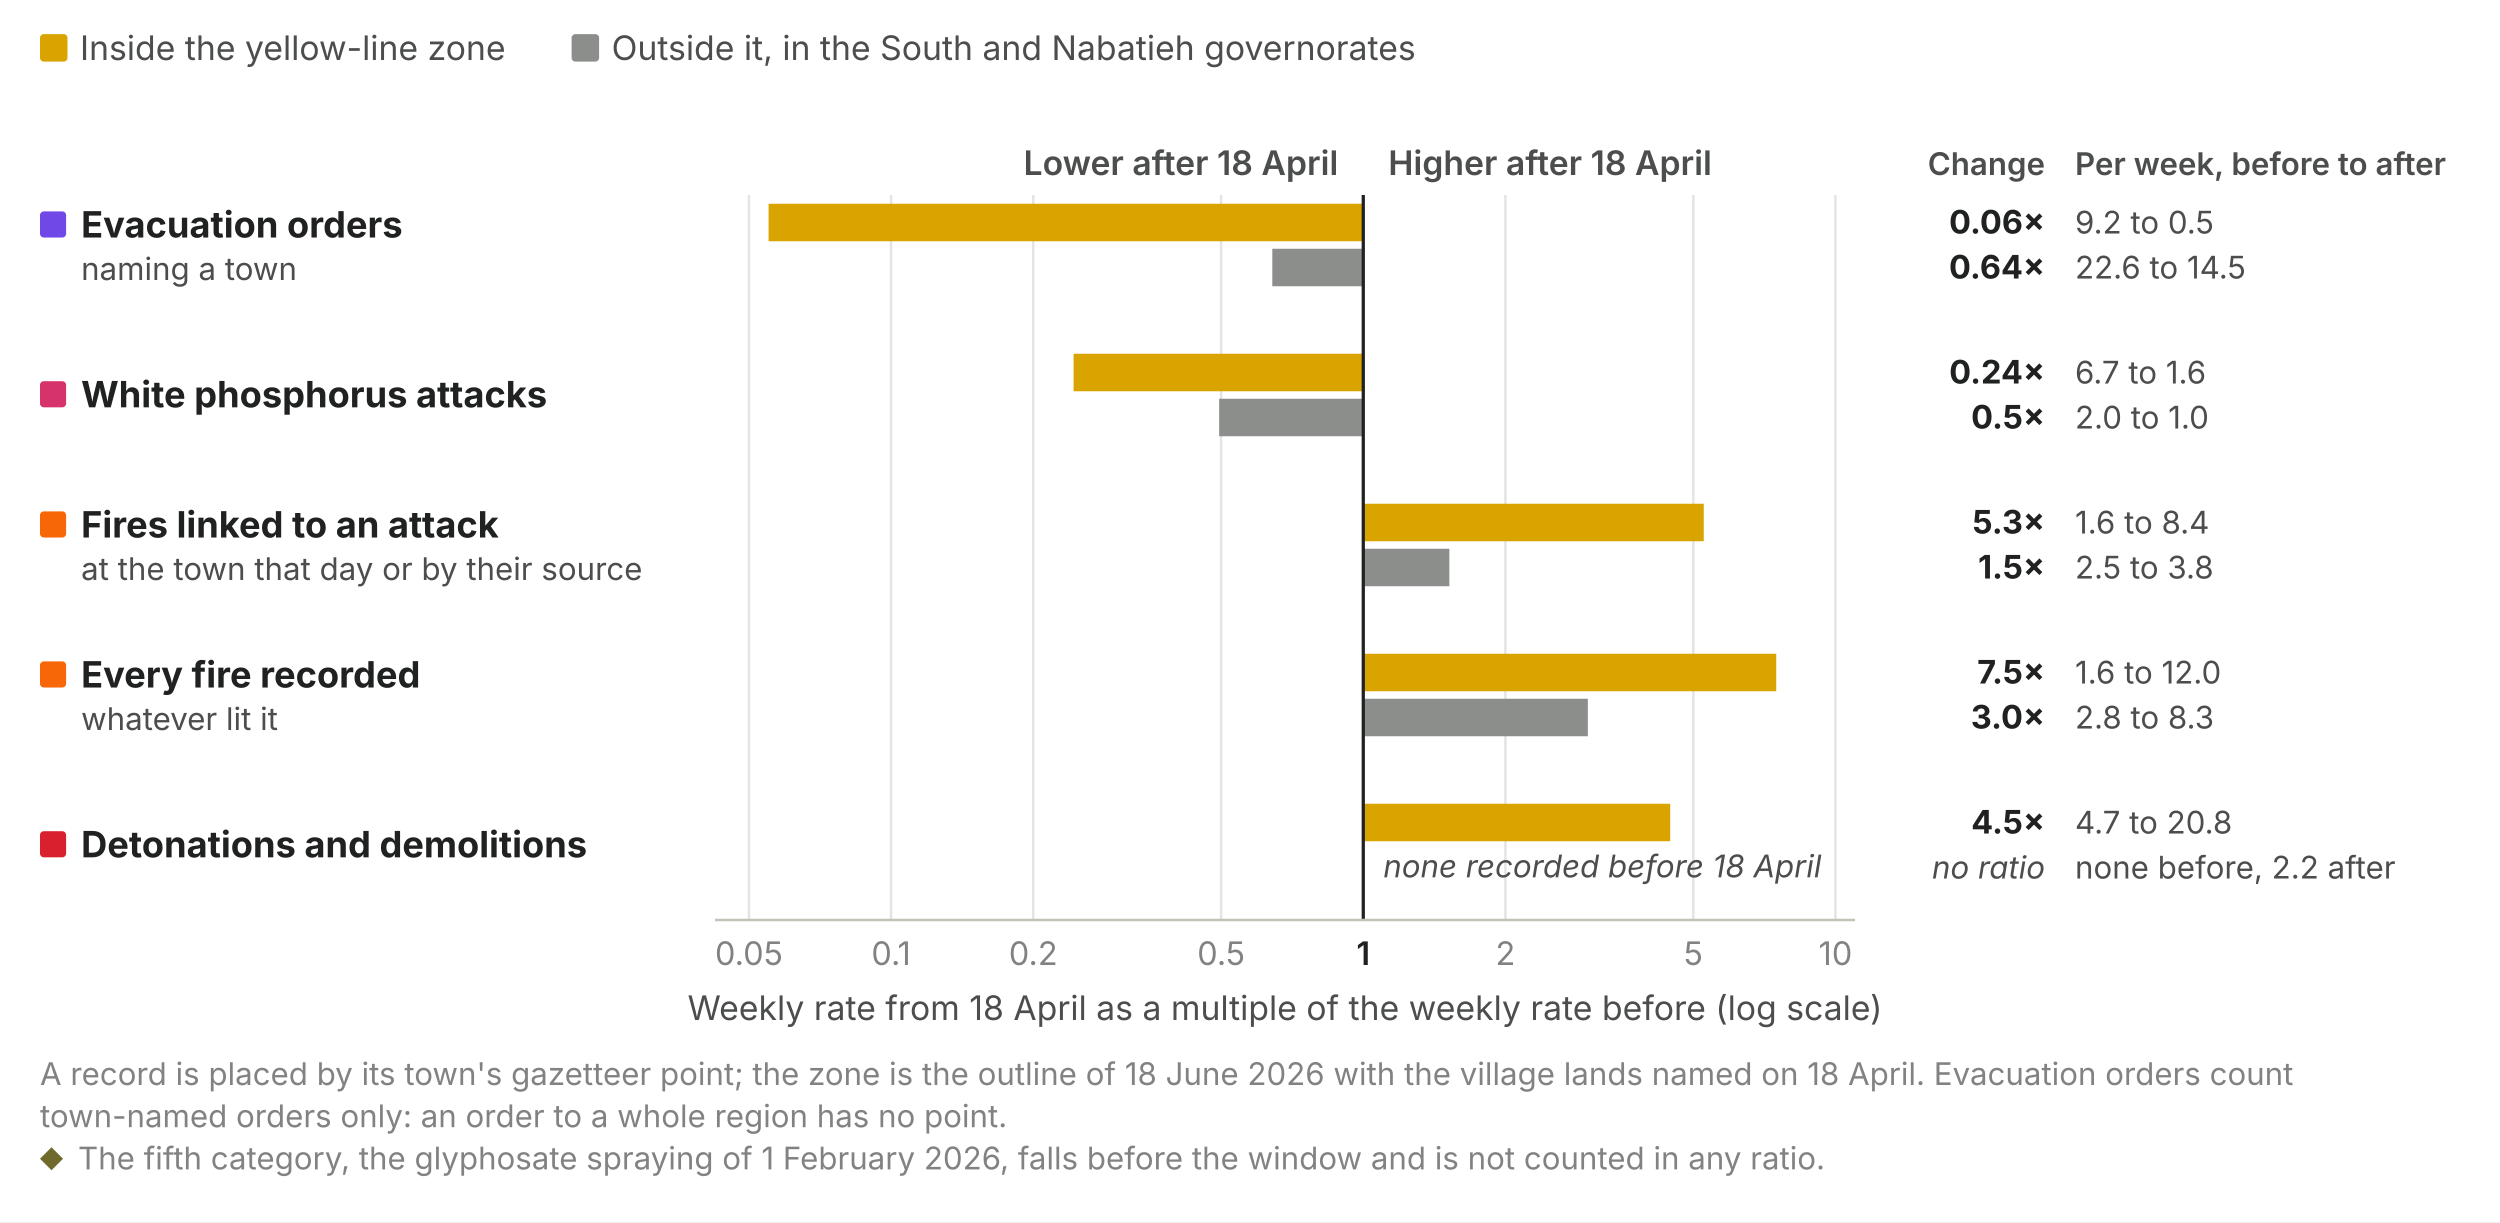
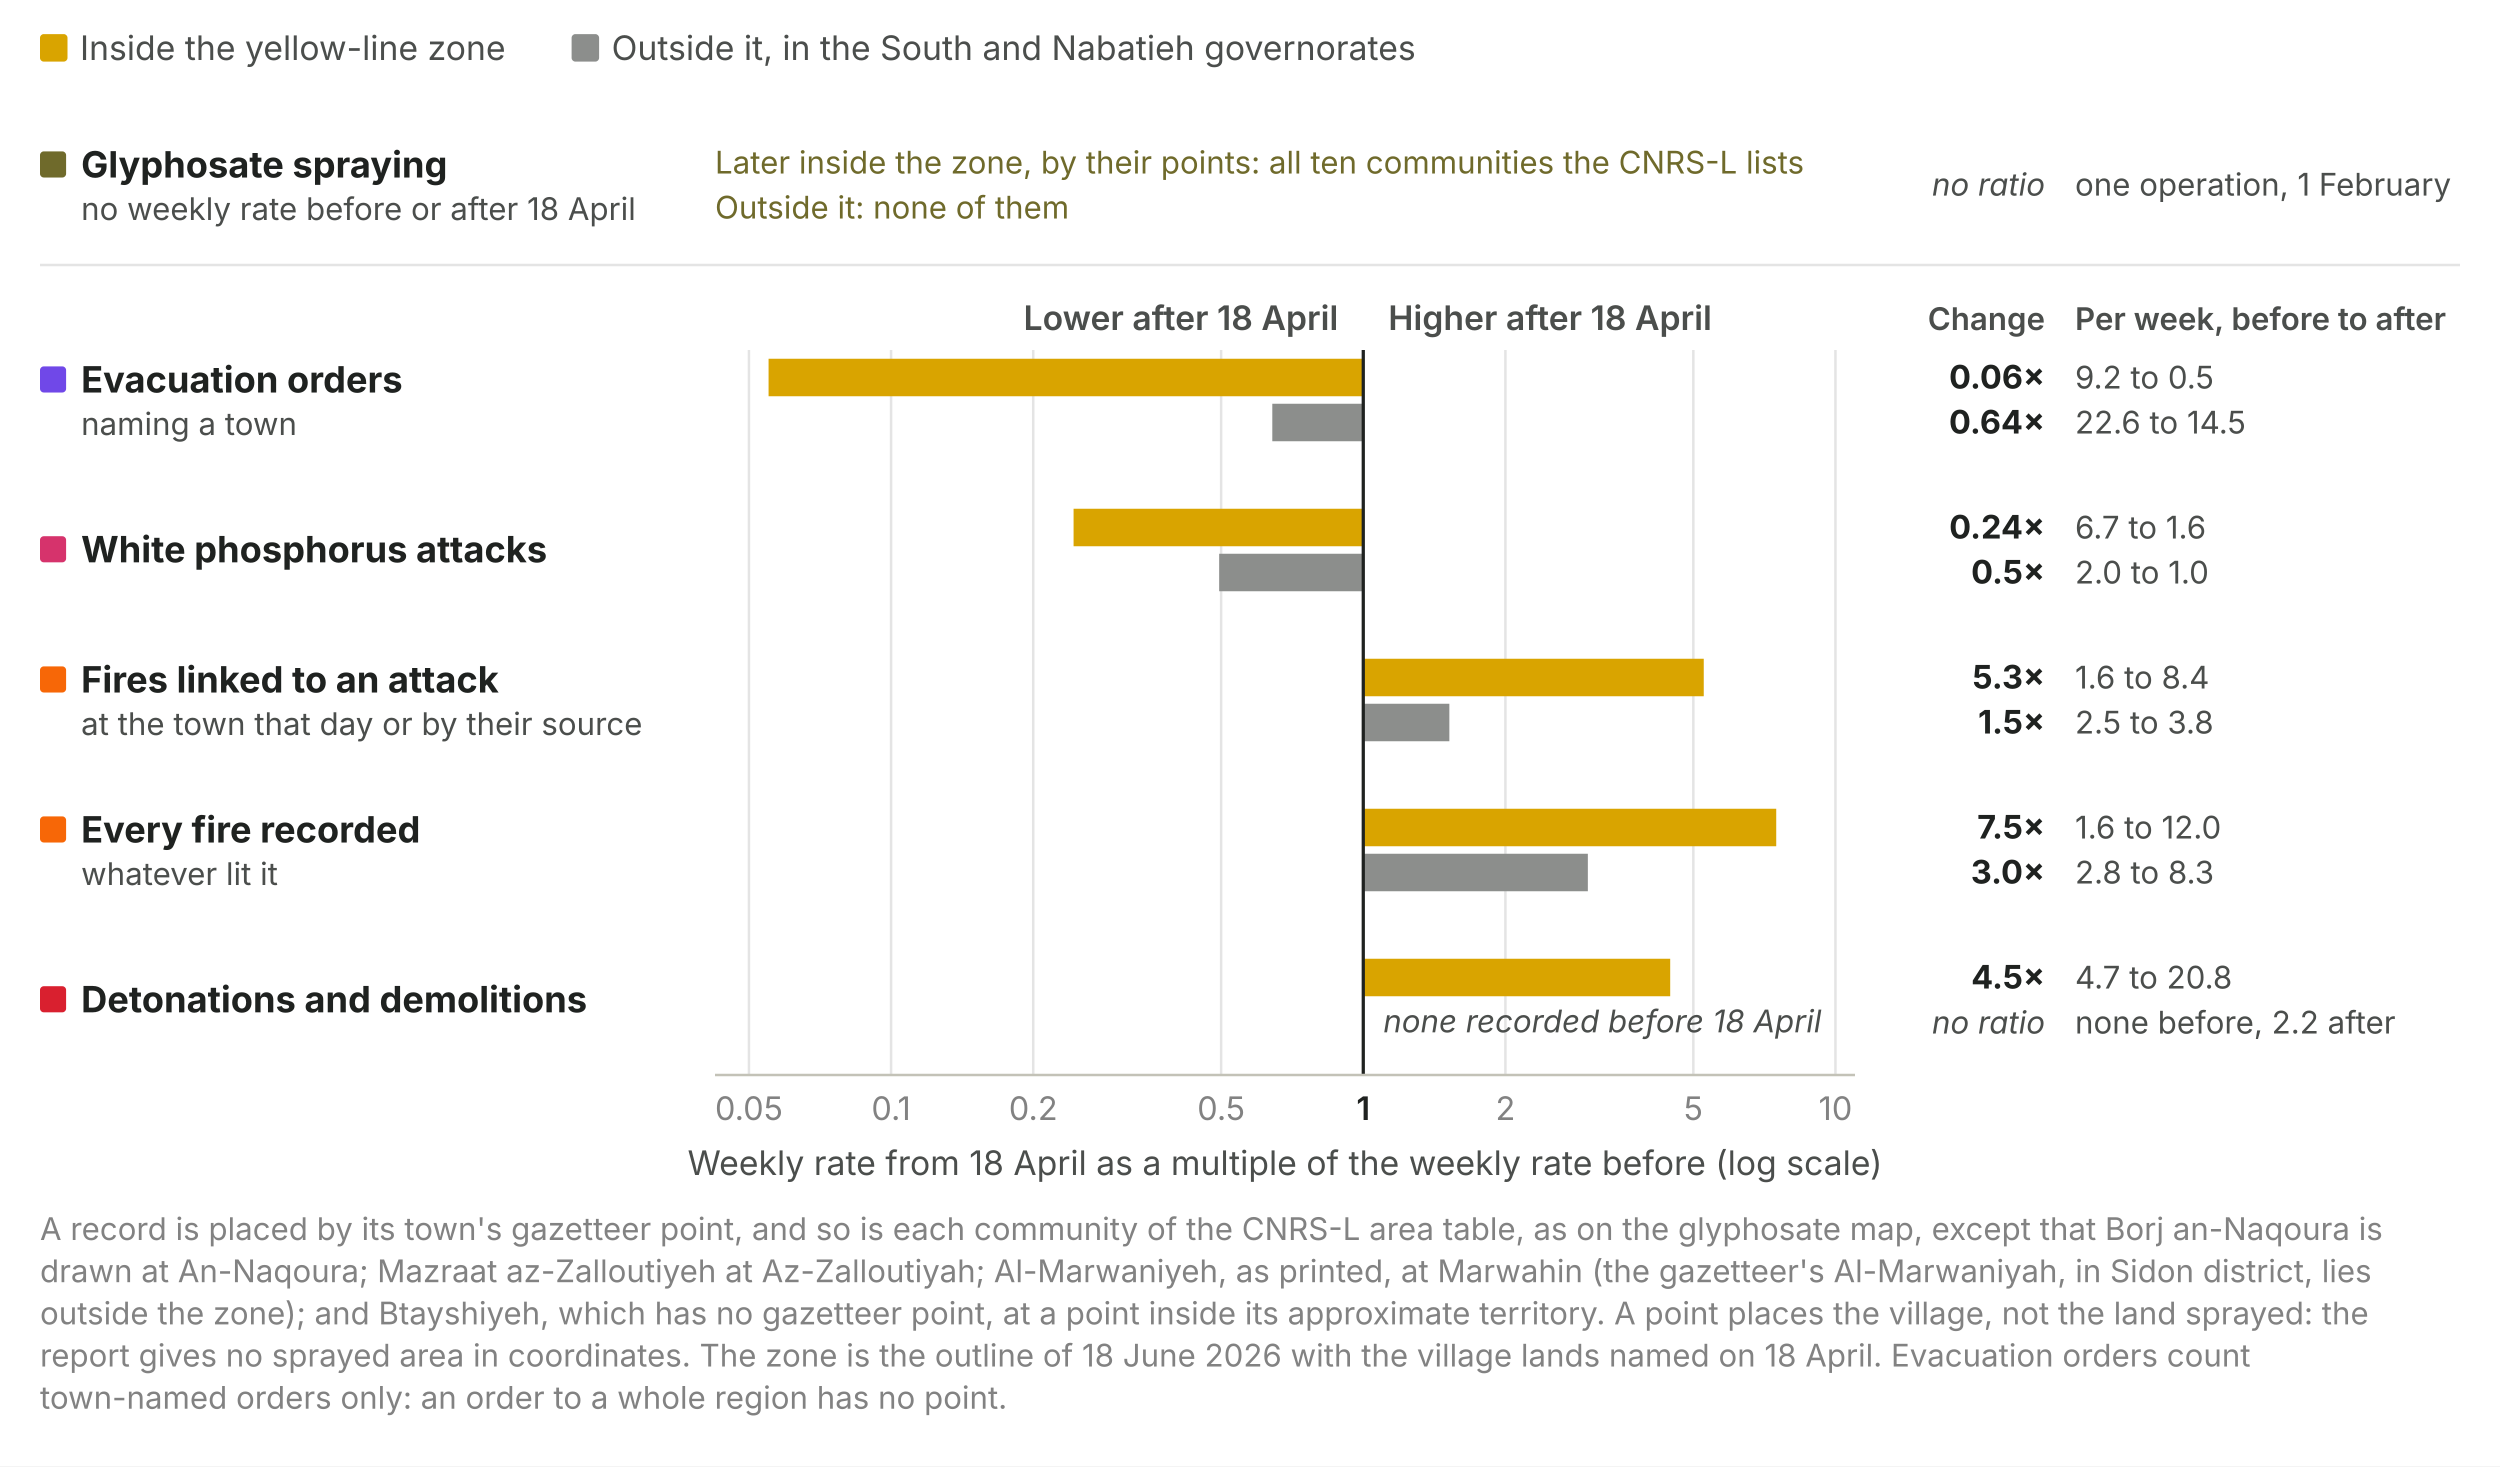
- <svg xmlns="http://www.w3.org/2000/svg" viewBox="0 0 1000 488.88" width="1000" height="488.88" role="img" aria-labelledby="desc">
+ <svg xmlns="http://www.w3.org/2000/svg" viewBox="0 0 1000 586.5" width="1000" height="586.5" role="img" aria-labelledby="desc">
  <style>svg{fill:#1f2220}text{font-family:Inter, "Segoe UI", system-ui, sans-serif}.h{paint-order:stroke;stroke:#fff;stroke-width:4px;stroke-linejoin:round}</style>
-   <rect width="1000" height="488.88" fill="#ffffff" />
+   <rect width="1000" height="586.5" fill="#ffffff" />
  <g class="grid">
-     <line x1="299.58" y1="78" x2="299.58" y2="368" stroke="#e4e4e4" stroke-width="1" />
-     <line x1="356.43" y1="78" x2="356.43" y2="368" stroke="#e4e4e4" stroke-width="1" />
-     <line x1="413.29" y1="78" x2="413.29" y2="368" stroke="#e4e4e4" stroke-width="1" />
-     <line x1="488.45" y1="78" x2="488.45" y2="368" stroke="#e4e4e4" stroke-width="1" />
-     <line x1="602.16" y1="78" x2="602.16" y2="368" stroke="#e4e4e4" stroke-width="1" />
-     <line x1="677.33" y1="78" x2="677.33" y2="368" stroke="#e4e4e4" stroke-width="1" />
-     <line x1="734.18" y1="78" x2="734.18" y2="368" stroke="#e4e4e4" stroke-width="1" />
+     <line x1="16" y1="106" x2="984" y2="106" stroke="#e4e4e4" stroke-width="1" />
+     <line x1="299.58" y1="140" x2="299.58" y2="430" stroke="#e4e4e4" stroke-width="1" />
+     <line x1="356.43" y1="140" x2="356.43" y2="430" stroke="#e4e4e4" stroke-width="1" />
+     <line x1="413.29" y1="140" x2="413.29" y2="430" stroke="#e4e4e4" stroke-width="1" />
+     <line x1="488.45" y1="140" x2="488.45" y2="430" stroke="#e4e4e4" stroke-width="1" />
+     <line x1="602.16" y1="140" x2="602.16" y2="430" stroke="#e4e4e4" stroke-width="1" />
+     <line x1="677.33" y1="140" x2="677.33" y2="430" stroke="#e4e4e4" stroke-width="1" />
+     <line x1="734.18" y1="140" x2="734.18" y2="430" stroke="#e4e4e4" stroke-width="1" />
  </g>
  <g class="marks">
-     <rect x="16" y="84.56" width="10.44" height="10.44" rx="1.5" fill="#7048e8" />
-     <rect x="307.43" y="81.5" width="237.87" height="15" fill="#d9a400" />
-     <rect x="508.92" y="99.5" width="36.39" height="15" fill="#8c8e8c" />
-     <rect x="16" y="152.49" width="10.44" height="10.44" rx="1.5" fill="#d6336c" />
-     <rect x="429.43" y="141.5" width="115.88" height="15" fill="#d9a400" />
-     <rect x="487.67" y="159.5" width="57.64" height="15" fill="#8c8e8c" />
-     <rect x="16" y="204.56" width="10.44" height="10.44" rx="1.5" fill="#f76707" />
-     <rect x="545.31" y="201.5" width="136.19" height="15" fill="#d9a400" />
-     <rect x="545.31" y="219.5" width="34.43" height="15" fill="#8c8e8c" />
-     <rect x="16" y="264.56" width="10.44" height="10.44" rx="1.5" fill="#f76707" />
-     <rect x="545.31" y="261.5" width="165.18" height="15" fill="#d9a400" />
-     <rect x="545.31" y="279.5" width="89.83" height="15" fill="#8c8e8c" />
-     <rect x="16" y="332.49" width="10.44" height="10.44" rx="1.5" fill="#d9202f" />
-     <rect x="545.31" y="321.5" width="122.77" height="15" fill="#d9a400" />
+     <rect x="16" y="60.56" width="10.44" height="10.44" rx="1.5" fill="#6f6a2b" />
+     <rect x="16" y="146.56" width="10.44" height="10.44" rx="1.5" fill="#7048e8" />
+     <rect x="307.43" y="143.5" width="237.87" height="15" fill="#d9a400" />
+     <rect x="508.92" y="161.5" width="36.39" height="15" fill="#8c8e8c" />
+     <rect x="16" y="214.49" width="10.44" height="10.44" rx="1.5" fill="#d6336c" />
+     <rect x="429.43" y="203.5" width="115.88" height="15" fill="#d9a400" />
+     <rect x="487.67" y="221.5" width="57.64" height="15" fill="#8c8e8c" />
+     <rect x="16" y="266.56" width="10.44" height="10.44" rx="1.5" fill="#f76707" />
+     <rect x="545.31" y="263.5" width="136.19" height="15" fill="#d9a400" />
+     <rect x="545.31" y="281.5" width="34.43" height="15" fill="#8c8e8c" />
+     <rect x="16" y="326.56" width="10.44" height="10.44" rx="1.5" fill="#f76707" />
+     <rect x="545.31" y="323.5" width="165.18" height="15" fill="#d9a400" />
+     <rect x="545.31" y="341.5" width="89.83" height="15" fill="#8c8e8c" />
+     <rect x="16" y="394.49" width="10.44" height="10.44" rx="1.5" fill="#d9202f" />
+     <rect x="545.31" y="383.5" width="122.77" height="15" fill="#d9a400" />
  </g>
  <g class="over">
-     <line x1="545.31" y1="78" x2="545.31" y2="368" stroke="#1f2220" stroke-width="1.3" />
-     <line x1="286" y1="368" x2="742" y2="368" stroke="#c3c2b7" stroke-width="1" />
-     <path d="M20.60,458.90L25.20,463.50L20.60,468.10L16.00,463.50Z" fill="#6f6a2b" />
+     <line x1="545.31" y1="140" x2="545.31" y2="430" stroke="#1f2220" stroke-width="1.3" />
+     <line x1="286" y1="430" x2="742" y2="430" stroke="#c3c2b7" stroke-width="1" />
  </g>
  <g class="text">
    <rect x="16" y="13.64" width="11" height="11" rx="1.5" fill="#d9a400" />
    <text x="32" y="24" font-size="13.5" fill="#4b4e4c">Inside the yellow-line zone</text>
    <rect x="228.64" y="13.64" width="11" height="11" rx="1.5" fill="#8c8e8c" />
    <text x="244.64" y="24" font-size="13.5" fill="#4b4e4c">Outside it, in the South and Nabatieh governorates</text>
-     <text x="818" y="70" font-size="12.5" font-weight="600" fill="#4b4e4c" text-anchor="end">Change</text>
-     <text x="830" y="70" font-size="12.5" font-weight="600" fill="#4b4e4c">Per week, before to after</text>
-     <text x="535.31" y="70" font-size="13.5" font-weight="600" fill="#4b4e4c" text-anchor="end">Lower after 18 April</text>
-     <text x="555.31" y="70" font-size="13.5" font-weight="600" fill="#4b4e4c">Higher after 18 April</text>
-     <text x="299.58" y="386" font-size="13" fill="#828282" text-anchor="middle">0.05</text>
-     <text x="356.43" y="386" font-size="13" fill="#828282" text-anchor="middle">0.1</text>
-     <text x="413.29" y="386" font-size="13" fill="#828282" text-anchor="middle">0.2</text>
-     <text x="488.45" y="386" font-size="13" fill="#828282" text-anchor="middle">0.5</text>
-     <text x="545.31" y="386" font-size="13" font-weight="600" fill="#1f2220" text-anchor="middle">1</text>
-     <text x="602.16" y="386" font-size="13" fill="#828282" text-anchor="middle">2</text>
-     <text x="677.33" y="386" font-size="13" fill="#828282" text-anchor="middle">5</text>
-     <text x="734.18" y="386" font-size="13" fill="#828282" text-anchor="middle">10</text>
-     <text x="514" y="408" font-size="13.5" fill="#4b4e4c" text-anchor="middle">Weekly rate from 18 April as a multiple of the weekly rate before (log scale)</text>
-     <text x="32.44" y="95" font-size="14.5" font-weight="700">Evacuation orders</text>
-     <text x="32.44" y="112" font-size="12.5" fill="#4b4e4c">naming a town</text>
-     <text x="818" y="93.42" font-size="13" font-weight="700" text-anchor="end">0.06×</text>
-     <text x="830" y="93.42" font-size="12.5" fill="#4b4e4c">9.2 to 0.5</text>
-     <text x="818" y="111.42" font-size="13" font-weight="700" text-anchor="end">0.64×</text>
-     <text x="830" y="111.42" font-size="12.5" fill="#4b4e4c">22.6 to 14.5</text>
-     <text x="32.44" y="162.93" font-size="14.5" font-weight="700">White phosphorus attacks</text>
-     <text x="818" y="153.42" font-size="13" font-weight="700" text-anchor="end">0.24×</text>
-     <text x="830" y="153.42" font-size="12.5" fill="#4b4e4c">6.7 to 1.6</text>
-     <text x="818" y="171.42" font-size="13" font-weight="700" text-anchor="end">0.5×</text>
-     <text x="830" y="171.42" font-size="12.5" fill="#4b4e4c">2.0 to 1.0</text>
-     <text x="32.44" y="215" font-size="14.5" font-weight="700">Fires linked to an attack</text>
-     <text x="32.44" y="232" font-size="12.5" fill="#4b4e4c">at the town that day or by their source</text>
-     <text x="818" y="213.42" font-size="13" font-weight="700" text-anchor="end">5.3×</text>
-     <text x="830" y="213.42" font-size="12.5" fill="#4b4e4c">1.6 to 8.4</text>
-     <text x="818" y="231.42" font-size="13" font-weight="700" text-anchor="end">1.5×</text>
-     <text x="830" y="231.42" font-size="12.5" fill="#4b4e4c">2.5 to 3.8</text>
-     <text x="32.44" y="275" font-size="14.5" font-weight="700">Every fire recorded</text>
-     <text x="32.44" y="292" font-size="12.5" fill="#4b4e4c">whatever lit it</text>
-     <text x="818" y="273.42" font-size="13" font-weight="700" text-anchor="end">7.5×</text>
-     <text x="830" y="273.42" font-size="12.5" fill="#4b4e4c">1.6 to 12.0</text>
-     <text x="818" y="291.42" font-size="13" font-weight="700" text-anchor="end">3.0×</text>
-     <text x="830" y="291.42" font-size="12.5" fill="#4b4e4c">2.8 to 8.3</text>
-     <text x="32.44" y="342.93" font-size="14.5" font-weight="700">Detonations and demolitions</text>
-     <text x="818" y="333.42" font-size="13" font-weight="700" text-anchor="end">4.5×</text>
-     <text x="830" y="333.42" font-size="12.5" fill="#4b4e4c">4.7 to 20.8</text>
-     <text x="818" y="351.42" font-size="12.5" fill="#4b4e4c" text-anchor="end" font-style="italic">no ratio</text>
-     <text x="553.31" y="350.92" font-size="12.5" fill="#4b4e4c" font-style="italic">none recorded before 18 April</text>
-     <text x="830" y="351.42" font-size="12.5" fill="#4b4e4c">none before, 2.2 after</text>
-     <text x="16" y="434" font-size="12.5" fill="#828282">A record is placed by its town's gazetteer point; the zone is the outline of 18 June 2026 with the village lands named on 18 April. Evacuation orders count</text>
-     <text x="16" y="450.88" font-size="12.5" fill="#828282">town-named orders only: an order to a whole region has no point.</text>
-     <text x="31.2" y="467.75" font-size="12.5" fill="#828282">The fifth category, the glyphosate spraying of 1 February 2026, falls before the window and is not counted in any ratio.</text>
+     <text x="32.44" y="71" font-size="14.5" font-weight="700">Glyphosate spraying</text>
+     <text x="32.44" y="88" font-size="12.5" fill="#4b4e4c">no weekly rate before or after 18 April</text>
+     <text x="818" y="78.25" font-size="12.5" fill="#4b4e4c" text-anchor="end" font-style="italic">no ratio</text>
+     <text x="286" y="69.42" font-size="12.5" fill="#6f6a2b">Later inside the zone, by their points: all ten communities the CNRS-L lists</text>
+     <text x="286" y="87.42" font-size="12.5" fill="#6f6a2b">Outside it: none of them</text>
+     <text x="830" y="78.25" font-size="12.5" fill="#4b4e4c">one operation, 1 February</text>
+     <text x="818" y="132" font-size="12.5" font-weight="600" fill="#4b4e4c" text-anchor="end">Change</text>
+     <text x="830" y="132" font-size="12.5" font-weight="600" fill="#4b4e4c">Per week, before to after</text>
+     <text x="535.31" y="132" font-size="13.5" font-weight="600" fill="#4b4e4c" text-anchor="end">Lower after 18 April</text>
+     <text x="555.31" y="132" font-size="13.5" font-weight="600" fill="#4b4e4c">Higher after 18 April</text>
+     <text x="299.58" y="448" font-size="13" fill="#828282" text-anchor="middle">0.05</text>
+     <text x="356.43" y="448" font-size="13" fill="#828282" text-anchor="middle">0.1</text>
+     <text x="413.29" y="448" font-size="13" fill="#828282" text-anchor="middle">0.2</text>
+     <text x="488.45" y="448" font-size="13" fill="#828282" text-anchor="middle">0.5</text>
+     <text x="545.31" y="448" font-size="13" font-weight="600" fill="#1f2220" text-anchor="middle">1</text>
+     <text x="602.16" y="448" font-size="13" fill="#828282" text-anchor="middle">2</text>
+     <text x="677.33" y="448" font-size="13" fill="#828282" text-anchor="middle">5</text>
+     <text x="734.18" y="448" font-size="13" fill="#828282" text-anchor="middle">10</text>
+     <text x="514" y="470" font-size="13.5" fill="#4b4e4c" text-anchor="middle">Weekly rate from 18 April as a multiple of the weekly rate before (log scale)</text>
+     <text x="32.44" y="157" font-size="14.5" font-weight="700">Evacuation orders</text>
+     <text x="32.44" y="174" font-size="12.5" fill="#4b4e4c">naming a town</text>
+     <text x="818" y="155.42" font-size="13" font-weight="700" text-anchor="end">0.06×</text>
+     <text x="830" y="155.42" font-size="12.5" fill="#4b4e4c">9.2 to 0.5</text>
+     <text x="818" y="173.42" font-size="13" font-weight="700" text-anchor="end">0.64×</text>
+     <text x="830" y="173.42" font-size="12.5" fill="#4b4e4c">22.6 to 14.5</text>
+     <text x="32.44" y="224.93" font-size="14.5" font-weight="700">White phosphorus attacks</text>
+     <text x="818" y="215.42" font-size="13" font-weight="700" text-anchor="end">0.24×</text>
+     <text x="830" y="215.42" font-size="12.5" fill="#4b4e4c">6.7 to 1.6</text>
+     <text x="818" y="233.42" font-size="13" font-weight="700" text-anchor="end">0.5×</text>
+     <text x="830" y="233.42" font-size="12.5" fill="#4b4e4c">2.0 to 1.0</text>
+     <text x="32.44" y="277" font-size="14.5" font-weight="700">Fires linked to an attack</text>
+     <text x="32.44" y="294" font-size="12.5" fill="#4b4e4c">at the town that day or by their source</text>
+     <text x="818" y="275.42" font-size="13" font-weight="700" text-anchor="end">5.3×</text>
+     <text x="830" y="275.42" font-size="12.5" fill="#4b4e4c">1.6 to 8.4</text>
+     <text x="818" y="293.42" font-size="13" font-weight="700" text-anchor="end">1.5×</text>
+     <text x="830" y="293.42" font-size="12.5" fill="#4b4e4c">2.5 to 3.8</text>
+     <text x="32.44" y="337" font-size="14.5" font-weight="700">Every fire recorded</text>
+     <text x="32.44" y="354" font-size="12.5" fill="#4b4e4c">whatever lit it</text>
+     <text x="818" y="335.42" font-size="13" font-weight="700" text-anchor="end">7.5×</text>
+     <text x="830" y="335.42" font-size="12.5" fill="#4b4e4c">1.6 to 12.0</text>
+     <text x="818" y="353.42" font-size="13" font-weight="700" text-anchor="end">3.0×</text>
+     <text x="830" y="353.42" font-size="12.5" fill="#4b4e4c">2.8 to 8.3</text>
+     <text x="32.44" y="404.93" font-size="14.5" font-weight="700">Detonations and demolitions</text>
+     <text x="818" y="395.42" font-size="13" font-weight="700" text-anchor="end">4.5×</text>
+     <text x="830" y="395.42" font-size="12.5" fill="#4b4e4c">4.7 to 20.8</text>
+     <text x="818" y="413.42" font-size="12.5" fill="#4b4e4c" text-anchor="end" font-style="italic">no ratio</text>
+     <text x="553.31" y="412.92" font-size="12.5" fill="#4b4e4c" font-style="italic">none recorded before 18 April</text>
+     <text x="830" y="413.42" font-size="12.5" fill="#4b4e4c">none before, 2.2 after</text>
+     <text x="16" y="496" font-size="12.5" fill="#828282">A record is placed by its town's gazetteer point, and so is each community of the CNRS-L area table, as on the glyphosate map, except that Borj an-Naqoura is</text>
+     <text x="16" y="512.88" font-size="12.5" fill="#828282">drawn at An-Naqoura; Mazraat az-Zalloutiyeh at Az-Zalloutiyah; Al-Marwaniyeh, as printed, at Marwahin (the gazetteer's Al-Marwaniyah, in Sidon district, lies</text>
+     <text x="16" y="529.75" font-size="12.5" fill="#828282">outside the zone); and Btayshiyeh, which has no gazetteer point, at a point inside its approximate territory. A point places the village, not the land sprayed: the</text>
+     <text x="16" y="546.62" font-size="12.5" fill="#828282">report gives no sprayed area in coordinates. The zone is the outline of 18 June 2026 with the village lands named on 18 April. Evacuation orders count</text>
+     <text x="16" y="563.5" font-size="12.5" fill="#828282">town-named orders only: an order to a whole region has no point.</text>
  </g>
</svg>
